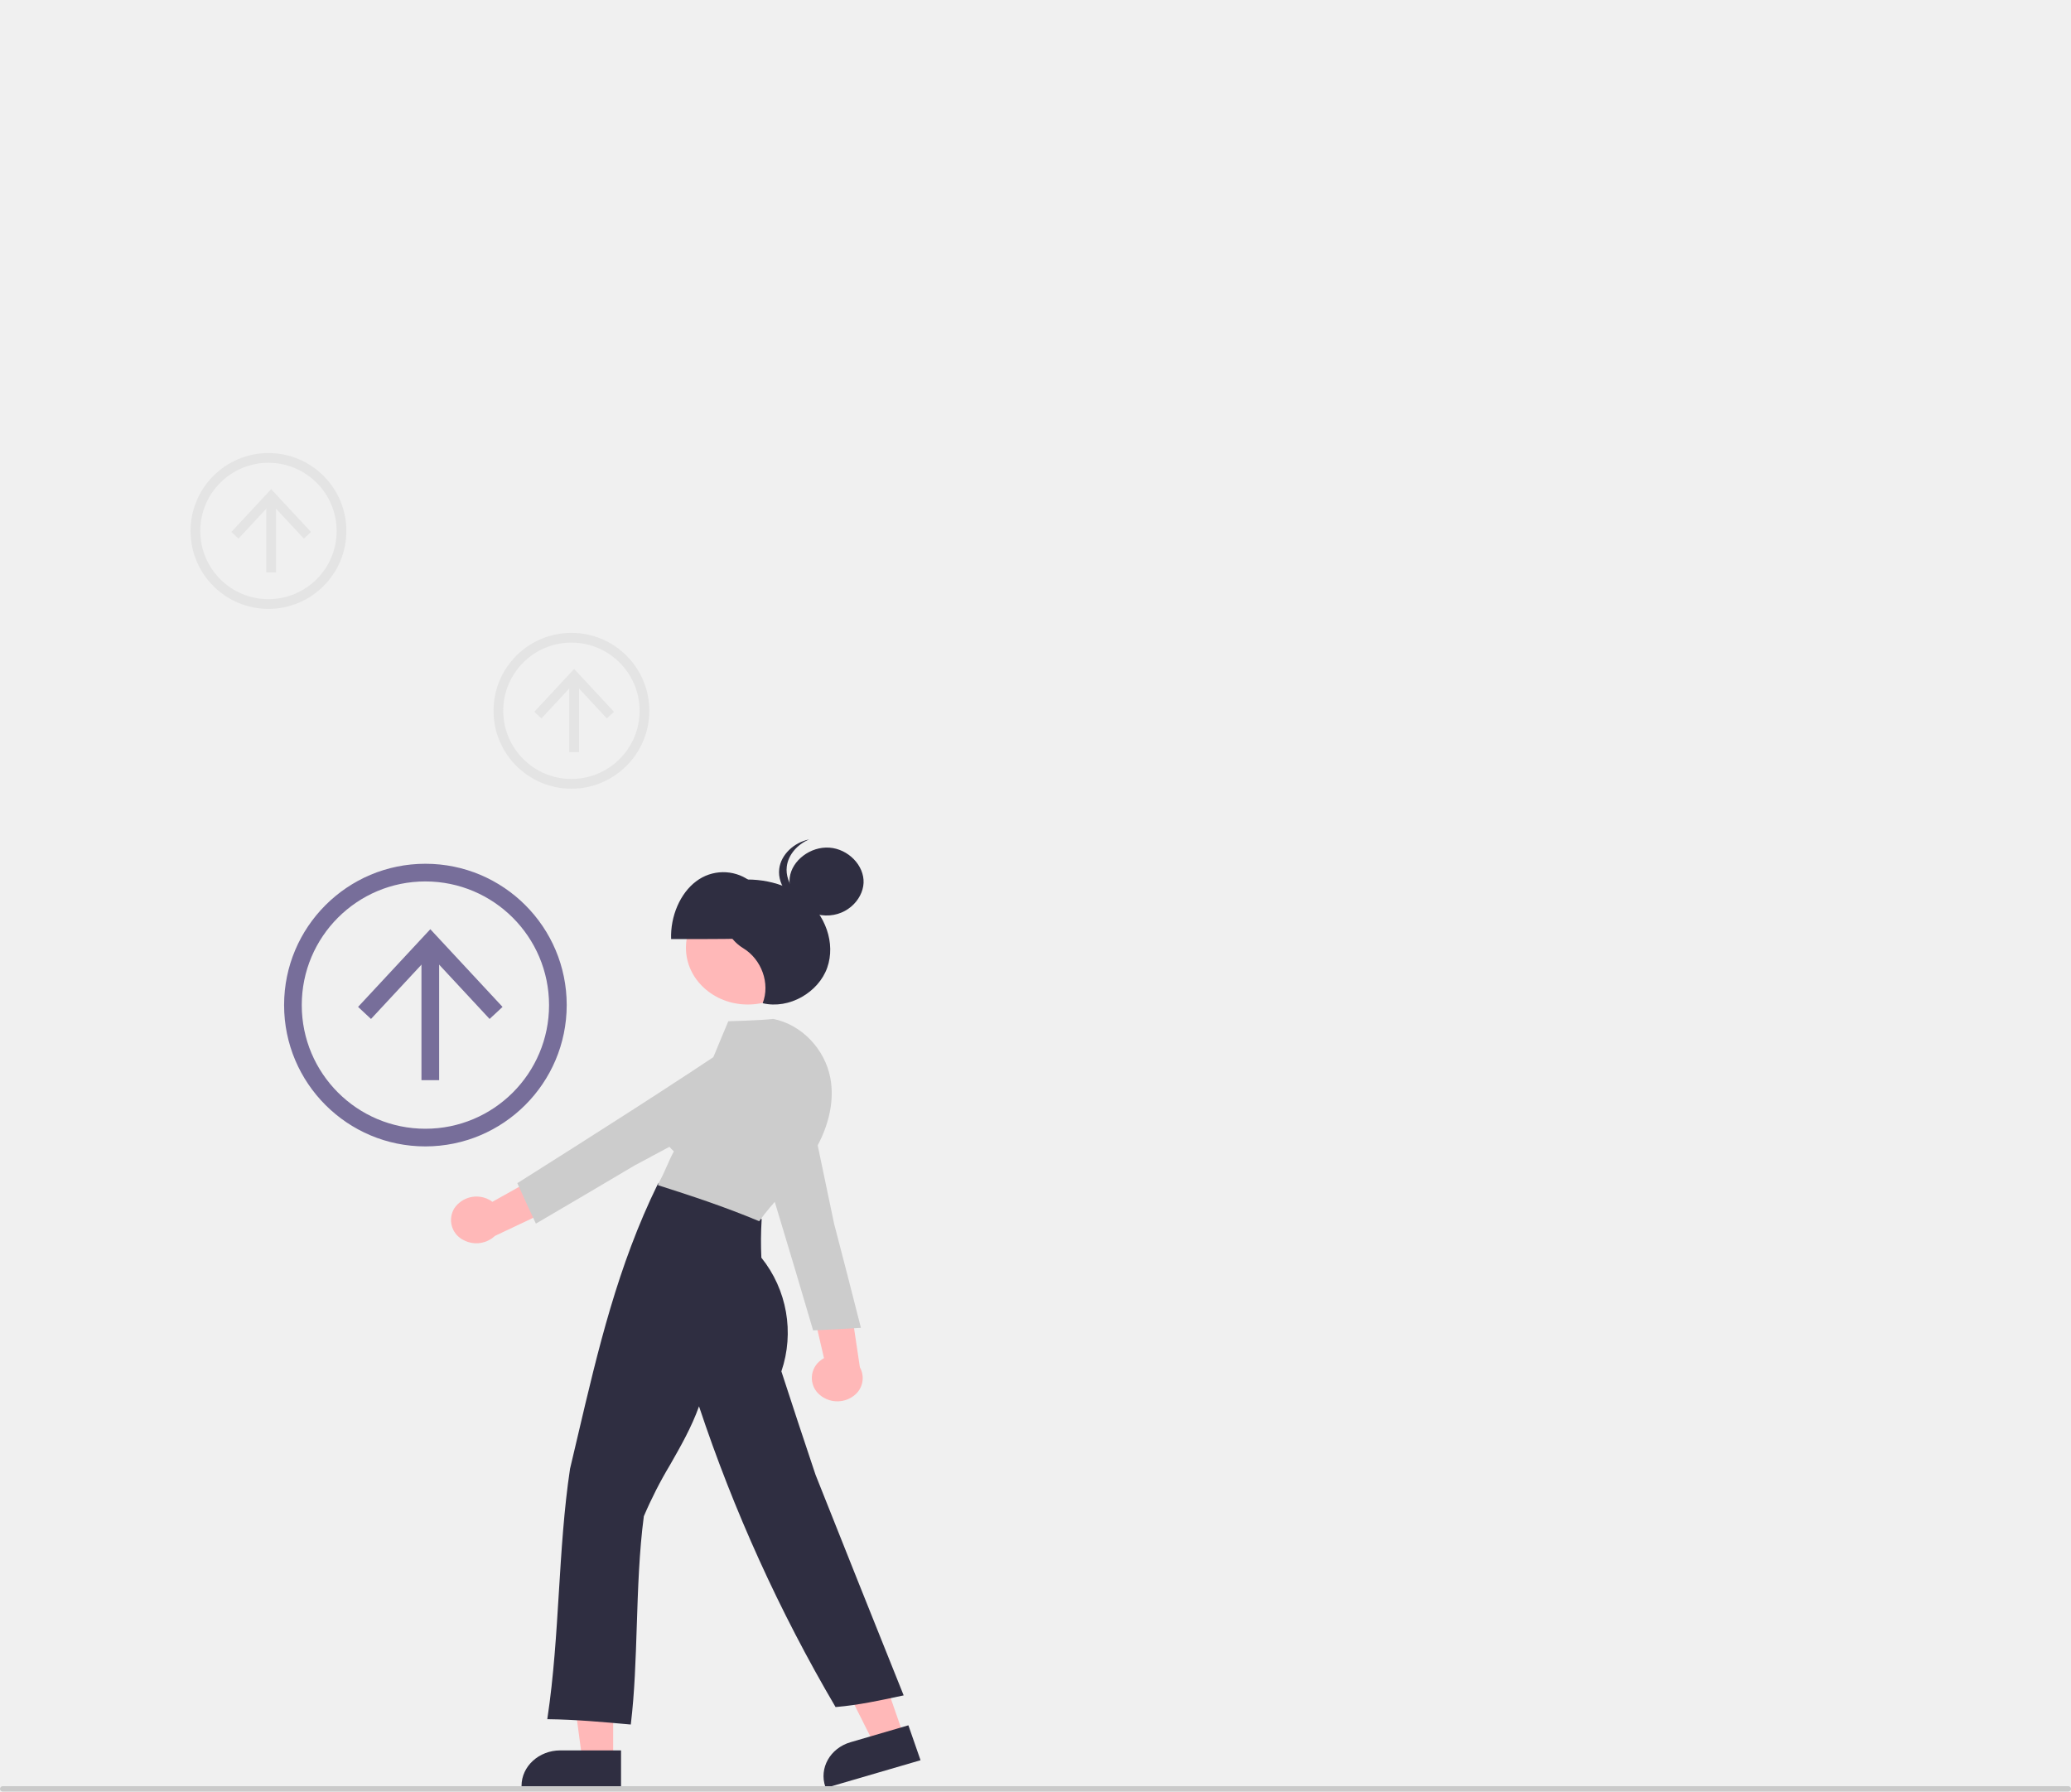
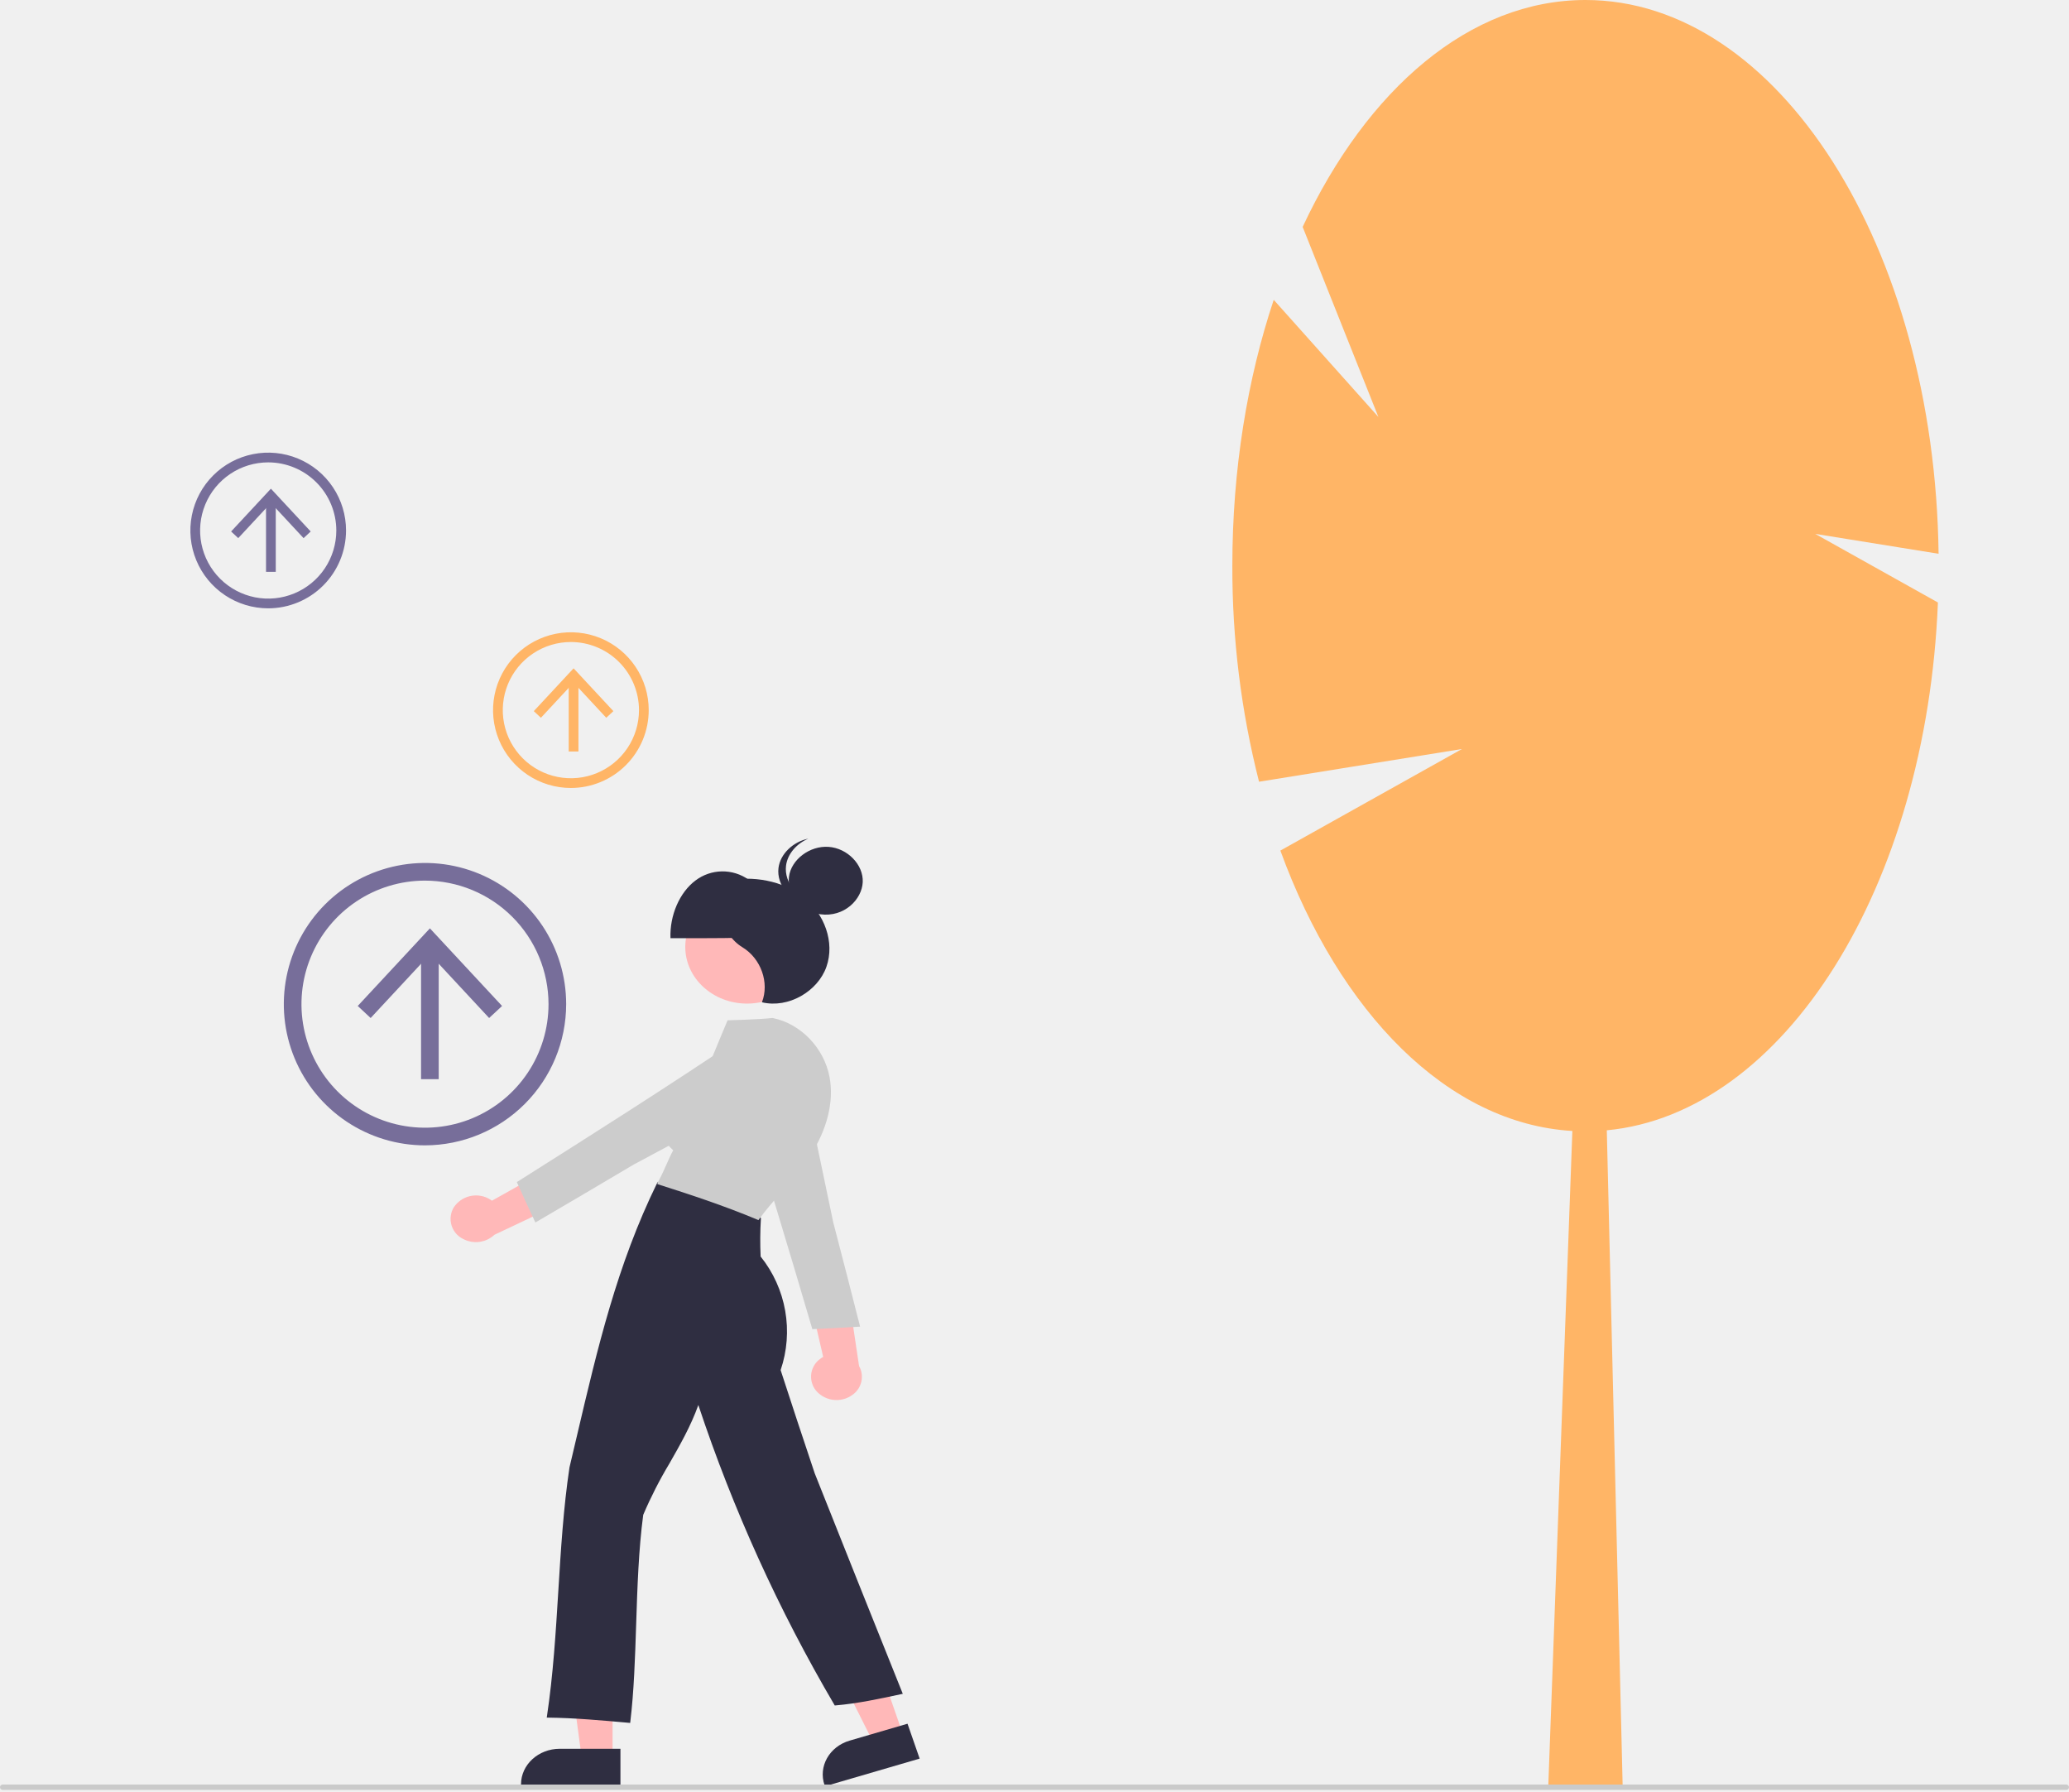
- <svg xmlns="http://www.w3.org/2000/svg" data-name="Layer 1" width="774" height="669.5" viewBox="0 0 774 669.5">
-   <path d="M938.215,322.383C936.733,207.584,878.168,115.25,806.131,115.25c-43.291,0-81.718,33.346-105.815,84.873l28.332,71.087-39.154-43.816c-9.876,29.647-15.481,63.496-15.481,99.445a324.209,324.209,0,0,0,9.987,80.809l75.928-12.241-67.951,37.996c22.137,60.691,62.599,102.141,109.236,104.876l-8.988,244.518,27.814.993-5.945-245.757c66.412-6.324,119.61-91.204,123.871-197.428l-45.894-25.663Z" transform="translate(-213 -115.25)" fill="#f0f0f0" />
-   <rect x="157.515" y="354.402" width="6.602" height="49.253" fill="#776e9a" />
-   <polygon points="187.815 376.276 182.98 380.779 160.823 356.936 138.658 380.779 133.823 376.276 160.823 347.243 187.815 376.276" fill="#776e9a" />
-   <path d="M371.988,543.66a52.812,52.812,0,1,1,52.812-52.812A52.872,52.872,0,0,1,371.988,543.66Zm0-99.023a46.211,46.211,0,1,0,46.211,46.211A46.263,46.263,0,0,0,371.988,444.638Z" transform="translate(-213 -115.25)" fill="#776e9a" />
-   <rect x="212.752" y="253.931" width="3.64" height="27.155" fill="#e4e4e4" />
-   <polygon points="229.458 265.992 226.793 268.475 214.576 255.328 202.356 268.475 199.69 265.992 214.576 249.984 229.458 265.992" fill="#e4e4e4" />
-   <path d="M426.564,409.986a29.118,29.118,0,1,1,29.118-29.118A29.151,29.151,0,0,1,426.564,409.986Zm0-54.596A25.478,25.478,0,1,0,452.042,380.868,25.507,25.507,0,0,0,426.564,355.39Z" transform="translate(-213 -115.25)" fill="#e4e4e4" />
-   <rect x="99.523" y="186.739" width="3.64" height="27.155" fill="#e4e4e4" />
-   <polygon points="116.229 198.799 113.563 201.282 101.346 188.136 89.126 201.282 86.46 198.799 101.346 182.792 116.229 198.799" fill="#e4e4e4" />
-   <path d="M313.334,342.793a29.118,29.118,0,1,1,29.118-29.118A29.151,29.151,0,0,1,313.334,342.793Zm0-54.596a25.478,25.478,0,1,0,25.478,25.478A25.507,25.507,0,0,0,313.334,288.197Z" transform="translate(-213 -115.25)" fill="#e4e4e4" />
-   <path d="M518.732,635.919a8.225,8.225,0,0,1,.958-12.302,9.563,9.563,0,0,1,1.261-.835l-6.993-30.134,16.265,5.84,4.147,27.721a8.218,8.218,0,0,1-2.215,10.588A10.13,10.13,0,0,1,518.732,635.919Z" transform="translate(-213 -115.25)" fill="#ffb8b8" />
-   <path d="M516.885,612.407l-.087-.296c-8.793-29.805-17.882-60.615-28.978-94.162l-.073-.22.245-.131c6.185-3.308,15.481-3.087,21.624.512,5.683,3.33,8.556,9.772,7.002,15.683l8.093,38.673c3.29,12.642,6.696,25.727,9.95,38.629l.092.366-.504.029c-5.926.345-12.048.703-16.953.9Z" transform="translate(-213 -115.25)" fill="#ccc" />
-   <polygon points="229.16 657.57 217.627 657.57 212.138 616.801 229.16 616.801 229.16 657.57" fill="#ffb8b8" />
-   <path d="M445.102,783.066H407.914v-.431c0-7.315,6.493-13.266,14.475-13.266h22.713Z" transform="translate(-213 -115.25)" fill="#2f2e41" />
-   <polygon points="337.837 648.851 326.848 652.06 308.113 614.743 324.331 610.006 337.837 648.851" fill="#ffb8b8" />
-   <path d="M521.602,783.391l-.143-.411c-2.423-6.97,1.792-14.446,9.397-16.667l21.641-6.32,4.537,13.05Z" transform="translate(-213 -115.25)" fill="#2f2e41" />
-   <ellipse cx="279.463" cy="354.21" rx="23.105" ry="21.175" fill="#ffb8b8" />
-   <path d="M502.837,465.536c.131-8.541-3.769-16.999-9.799-21.252a16.778,16.778,0,0,0-19.88.322c-5.937,4.446-9.654,13.028-9.34,21.562C477.121,466.203,490.424,466.237,502.837,465.536Z" transform="translate(-213 -115.25)" fill="#2f2e41" />
-   <path d="M448.745,759.697l-.463-.041c-10.034-.903-20.409-1.835-30.214-1.942l-.533-.006.073-.484c2.323-15.42,3.308-31.45,4.26-46.954.941-15.308,1.913-31.137,4.178-46.17.958-4.026,1.892-8.003,2.823-11.967,7.7-32.798,14.974-63.778,29.987-94.444l.142-.29.344.038c14.087,1.562,27.623,6.272,38.114,13.263l.203.135-.01.23a131.259,131.259,0,0,0-.102,14.173,44.825,44.825,0,0,1,7.482,42.489c4.131,12.652,8.402,25.731,12.759,38.632,10.582,26.587,21.532,54.101,32.756,81.99l.184.457-.518.111c-8.076,1.738-16.407,3.529-24.625,4.225l-.31.026-.147-.252a587.307,587.307,0,0,1-50.883-112.127c-2.805,7.839-6.845,14.914-10.759,21.768a157.116,157.116,0,0,0-9.861,19.314c-1.732,13.037-2.192,27.161-2.636,40.819-.42,12.914-.817,25.112-2.193,36.582Z" transform="translate(-213 -115.25)" fill="#2f2e41" />
-   <path d="M484.575,444.676c10.015-1.978,21.093-.096,28.958,6.097s11.859,16.906,8.628,26.094-14.201,15.652-24.12,13.28c2.841-7.339-.356-16.349-7.302-20.576C482.502,464.556,480.235,452.588,484.575,444.676Z" transform="translate(-213 -115.25)" fill="#2f2e41" />
-   <path d="M496.735,571.62l-.366-.153c-12.776-5.342-25.304-9.441-37.042-13.181l-.36-.071-.001-.956.234.075c.049-.099.104-.212.16-.325.16-.325.27-.546.363-.693l-.003-.001c.979-1.827,1.757-3.593,2.509-5.301.776-1.763,1.578-3.582,2.613-5.508a15.688,15.688,0,0,1-4.023-17.957c2.593-5.632,9.204-10.019,16.151-10.746,2.545-6.422,8.217-19.916,8.217-19.916s11.927-.3,16.723-.858l.081-.009.079.016c10.471,2.103,19.213,11.183,21.258,22.083,1.727,9.199-.895,19.721-7.382,29.628A128.753,128.753,0,0,1,504.93,561.617c-2.922,3.348-5.682,6.511-7.974,9.696Z" transform="translate(-213 -115.25)" fill="#ccc" />
-   <path d="M519.392,459.105v0Z" transform="translate(-213 -115.25)" fill="#2f2e41" />
-   <path d="M519.861,457.224c-7.011-.959-12.515-7.527-11.718-13.982s7.763-11.73,14.831-11.229,13.067,6.694,12.771,13.185S528.812,458.449,519.861,457.224Z" transform="translate(-213 -115.25)" fill="#2f2e41" />
-   <path d="M518.766,453.039c-7.011-.959-12.515-7.527-11.718-13.982.545-4.416,3.979-8.277,8.355-10.117-5.654,1.134-10.52,5.649-11.178,10.979-.797,6.455,4.708,13.023,11.718,13.982a14.465,14.465,0,0,0,7.688-.985A14.866,14.866,0,0,1,518.766,453.039Z" transform="translate(-213 -115.25)" fill="#2f2e41" />
-   <path d="M382.776,566.822a9.996,9.996,0,0,1,12.976-3.271,9.611,9.611,0,0,1,1.279.811l28.672-16.083-.589,16.001-27.137,12.82a10.15,10.15,0,0,1-11.631,1.614A8.342,8.342,0,0,1,382.776,566.822Z" transform="translate(-213 -115.25)" fill="#ffb8b8" />
-   <path d="M406.351,557.392l.276-.174c27.734-17.528,56.404-35.648,87.22-56.413l.202-.136.216.168c5.464,4.242,8.334,12.349,6.678,18.855-1.532,6.02-7.202,10.649-13.802,11.276L450.049,550.846c-11.909,7.055-24.237,14.358-36.426,21.469l-.346.202-.198-.426c-2.33-5.005-4.737-10.177-6.574-14.349Z" transform="translate(-213 -115.25)" fill="#ccc" />
-   <path d="M986,784.75H214a1,1,0,0,1,0-2H986a1,1,0,0,1,0,2Z" transform="translate(-213 -115.25)" fill="#cacaca" />
+ <svg xmlns="http://www.w3.org/2000/svg" width="774" height="670" viewBox="0 0 774 670" fill="none">
+   <g clip-path="url(#clip0_410_58)">
+     <path d="M725.215 207.133C723.733 92.334 665.168 0 593.131 0C549.84 0 511.413 33.346 487.316 84.873L515.648 155.96L476.493 112.144C466.617 141.792 461.012 175.64 461.012 211.589C460.932 238.838 464.287 265.988 470.999 292.398L546.927 280.157L478.976 318.153C501.113 378.844 541.574 420.295 588.212 423.03L579.224 667.548L607.038 668.541L601.093 422.784C667.505 416.46 720.703 331.58 724.964 225.356L679.07 199.694L725.215 207.133Z" fill="#FFB566" />
+     <path d="M164.117 354.402H157.516V403.655H164.117V354.402Z" fill="#776E9A" />
+     <path d="M187.815 376.276L182.98 380.779L160.823 356.936L138.658 380.779L133.823 376.276L160.823 347.243L187.815 376.276Z" fill="#776E9A" />
+     <path d="M158.988 428.41C148.543 428.41 138.332 425.313 129.647 419.51C120.962 413.707 114.193 405.459 110.196 395.809C106.199 386.158 105.153 375.54 107.191 365.295C109.228 355.051 114.258 345.64 121.644 338.254C129.03 330.869 138.44 325.839 148.685 323.801C158.929 321.763 169.548 322.809 179.198 326.806C188.848 330.803 197.096 337.573 202.9 346.257C208.703 354.942 211.8 365.153 211.8 375.598C211.784 389.6 206.215 403.024 196.314 412.925C186.413 422.825 172.99 428.395 158.988 428.41ZM158.988 329.388C149.848 329.388 140.914 332.098 133.315 337.176C125.715 342.253 119.792 349.47 116.295 357.914C112.797 366.358 111.882 375.65 113.665 384.613C115.448 393.577 119.849 401.811 126.312 408.274C132.775 414.737 141.009 419.138 149.973 420.921C158.937 422.704 168.228 421.789 176.672 418.291C185.116 414.794 192.333 408.871 197.411 401.272C202.488 393.672 205.198 384.738 205.198 375.598C205.185 363.347 200.312 351.601 191.648 342.938C182.985 334.274 171.239 329.401 158.988 329.388Z" fill="#776E9A" />
+     <path d="M216.393 253.932H212.753V281.087H216.393V253.932Z" fill="#FFB566" />
+     <path d="M229.458 265.992L226.793 268.475L214.576 255.328L202.356 268.475L199.69 265.992L214.576 249.984L229.458 265.992Z" fill="#FFB566" />
+     <path d="M213.564 294.736C207.805 294.736 202.176 293.028 197.387 289.829C192.599 286.629 188.867 282.082 186.663 276.761C184.459 271.44 183.882 265.586 185.006 259.937C186.129 254.289 188.903 249.101 192.975 245.028C197.047 240.956 202.235 238.183 207.884 237.06C213.532 235.936 219.387 236.513 224.707 238.716C230.028 240.92 234.576 244.652 237.775 249.441C240.975 254.229 242.682 259.859 242.682 265.618C242.674 273.338 239.603 280.739 234.144 286.198C228.685 291.657 221.284 294.727 213.564 294.736ZM213.564 240.14C208.525 240.14 203.599 241.634 199.409 244.434C195.22 247.233 191.954 251.212 190.026 255.868C188.097 260.524 187.593 265.646 188.576 270.589C189.559 275.531 191.985 280.071 195.548 283.634C199.112 287.197 203.651 289.624 208.594 290.607C213.536 291.59 218.659 291.085 223.314 289.157C227.97 287.229 231.949 283.963 234.749 279.773C237.548 275.583 239.042 270.657 239.043 265.618C239.035 258.863 236.348 252.387 231.572 247.611C226.795 242.834 220.319 240.147 213.564 240.14Z" fill="#FFB566" />
+     <path d="M103.162 186.739H99.522V213.894H103.162V186.739Z" fill="#776E9A" />
+     <path d="M116.229 198.799L113.563 201.282L101.346 188.136L89.126 201.282L86.46 198.799L101.346 182.792L116.229 198.799Z" fill="#776E9A" />
+     <path d="M100.335 227.543C94.576 227.543 88.946 225.835 84.158 222.636C79.369 219.436 75.637 214.889 73.433 209.568C71.229 204.247 70.653 198.393 71.776 192.745C72.9 187.096 75.673 181.908 79.745 177.836C83.817 173.763 89.006 170.99 94.654 169.867C100.303 168.743 106.157 169.32 111.478 171.524C116.798 173.727 121.346 177.46 124.546 182.248C127.745 187.036 129.453 192.666 129.453 198.425C129.444 206.145 126.374 213.546 120.915 219.005C115.456 224.464 108.055 227.534 100.335 227.543ZM100.335 172.947C95.296 172.947 90.37 174.441 86.18 177.241C81.99 180.04 78.724 184.02 76.796 188.675C74.868 193.331 74.363 198.453 75.346 203.396C76.329 208.338 78.756 212.878 82.319 216.441C85.882 220.004 90.422 222.431 95.364 223.414C100.307 224.397 105.429 223.892 110.085 221.964C114.74 220.036 118.72 216.77 121.519 212.58C124.319 208.39 125.813 203.464 125.813 198.425C125.805 191.67 123.119 185.194 118.342 180.418C113.566 175.641 107.09 172.955 100.335 172.947Z" fill="#776E9A" />
+     <path d="M305.733 520.67C304.92 519.832 304.294 518.831 303.898 517.733C303.502 516.636 303.344 515.466 303.434 514.302C303.525 513.139 303.862 512.008 304.424 510.984C304.985 509.961 305.758 509.069 306.691 508.368C307.088 508.056 307.51 507.777 307.951 507.532L300.958 477.398L317.223 483.238L321.371 510.959C322.345 512.693 322.658 514.722 322.251 516.669C321.844 518.616 320.744 520.35 319.156 521.548C317.199 523.069 314.751 523.82 312.278 523.658C309.804 523.497 307.475 522.433 305.733 520.67Z" fill="#FFB8B8" />
+     <path d="M303.885 497.157L303.798 496.861C295.005 467.056 285.916 436.246 274.82 402.699L274.747 402.479L274.992 402.348C281.177 399.041 290.473 399.261 296.615 402.86C302.298 406.19 305.171 412.632 303.618 418.544L311.711 457.217C315.002 469.858 318.407 482.944 321.661 495.846L321.754 496.211L321.25 496.241C315.324 496.586 309.202 496.944 304.297 497.141L303.885 497.157Z" fill="#CCCCCC" />
+     <path d="M229.16 657.57H217.627L212.138 616.801H229.16V657.57Z" fill="#FFB8B8" />
+     <path d="M232.102 667.816H194.914V667.385C194.914 660.07 201.408 654.119 209.389 654.119H232.102V667.816Z" fill="#2F2E41" />
+     <path d="M337.837 648.851L326.848 652.06L308.113 614.743L324.331 610.006L337.837 648.851Z" fill="#FFB8B8" />
+     <path d="M308.602 668.141L308.459 667.731C306.036 660.761 310.251 653.285 317.856 651.064L339.497 644.744L344.034 657.794L308.602 668.141Z" fill="#2F2E41" />
+     <path d="M279.464 375.385C292.224 375.385 302.569 365.905 302.569 354.21C302.569 342.516 292.224 333.035 279.464 333.035C266.703 333.035 256.358 342.516 256.358 354.21C256.358 365.905 266.703 375.385 279.464 375.385Z" fill="#FFB8B8" />
+     <path d="M289.837 350.286C289.968 341.745 286.068 333.287 280.038 329.034C277.122 326.962 273.621 325.875 270.045 325.933C266.469 325.991 263.005 327.191 260.158 329.356C254.221 333.803 250.504 342.384 250.818 350.918C264.121 350.953 277.423 350.987 289.837 350.286Z" fill="#2F2E41" />
+     <path d="M235.744 644.447L235.282 644.406C225.248 643.503 214.873 642.571 205.068 642.464L204.534 642.458L204.607 641.974C206.93 626.554 207.915 610.524 208.867 595.021C209.808 579.713 210.78 563.884 213.045 548.85C214.003 544.824 214.937 540.847 215.868 536.883C223.568 504.085 230.841 473.105 245.855 442.439L245.997 442.149L246.341 442.187C260.428 443.749 273.964 448.46 284.455 455.45L284.658 455.585L284.648 455.815C284.359 460.534 284.325 465.265 284.546 469.988C289.267 475.869 292.428 482.846 293.735 490.273C295.043 497.7 294.456 505.337 292.029 512.477C296.16 525.129 300.43 538.208 304.788 551.109C315.37 577.696 326.319 605.21 337.544 633.099L337.728 633.557L337.21 633.668C329.134 635.406 320.803 637.197 312.585 637.893L312.275 637.919L312.127 637.667C291.284 602.178 274.23 564.596 261.244 525.54C258.44 533.379 254.399 540.455 250.485 547.309C246.757 553.512 243.462 559.965 240.624 566.622C238.892 579.659 238.432 593.783 237.988 607.442C237.568 620.356 237.172 632.554 235.795 644.024L235.744 644.447Z" fill="#2F2E41" />
+     <path d="M271.576 329.426C281.591 327.448 292.668 329.33 300.534 335.522C308.399 341.715 312.393 352.428 309.162 361.616C305.931 370.804 294.961 377.268 285.042 374.896C287.883 367.557 284.686 358.547 277.74 354.319C269.503 349.306 267.235 337.338 271.576 329.426Z" fill="#2F2E41" />
+     <path d="M283.735 456.37L283.368 456.217C270.592 450.875 258.064 446.776 246.327 443.036L245.967 442.965L245.966 442.009L246.199 442.083C246.249 441.984 246.304 441.871 246.359 441.759C246.52 441.434 246.629 441.212 246.722 441.066L246.72 441.065C247.698 439.237 248.476 437.471 249.228 435.763C250.005 434.001 250.806 432.181 251.841 430.255C249.365 428.067 247.643 425.153 246.92 421.929C246.198 418.704 246.512 415.334 247.818 412.298C250.411 406.666 257.023 402.28 263.969 401.552C266.515 395.13 272.186 381.636 272.186 381.636C272.186 381.636 284.113 381.336 288.909 380.778L288.99 380.769L289.069 380.785C299.54 382.888 308.282 391.968 310.328 402.868C312.054 412.067 309.433 422.589 302.945 432.496C299.596 437.367 295.916 442.001 291.93 446.367C289.008 449.715 286.248 452.877 283.956 456.062L283.735 456.37Z" fill="#CCCCCC" />
+     <path d="M306.861 341.974C299.85 341.015 294.345 334.447 295.142 327.992C295.939 321.537 302.906 316.262 309.973 316.763C317.04 317.264 323.04 323.457 322.745 329.947C322.449 336.438 315.812 343.198 306.861 341.974Z" fill="#2F2E41" />
+     <path d="M305.767 337.789C298.756 336.829 293.251 330.262 294.048 323.807C294.594 319.391 298.027 315.53 302.404 313.69C296.75 314.824 291.884 319.339 291.226 324.669C290.429 331.124 295.934 337.692 302.944 338.651C305.549 339.028 308.207 338.687 310.632 337.665C309.028 337.973 307.384 338.015 305.767 337.789Z" fill="#2F2E41" />
+     <path d="M169.776 451.572C171.152 449.519 173.239 448.049 175.636 447.445C178.032 446.841 180.567 447.146 182.751 448.301C183.199 448.537 183.626 448.809 184.031 449.112L212.703 433.029L212.114 449.029L184.976 461.849C183.444 463.291 181.502 464.22 179.418 464.509C177.334 464.798 175.212 464.433 173.345 463.464C172.285 462.965 171.343 462.249 170.578 461.361C169.814 460.474 169.244 459.436 168.908 458.314C168.571 457.192 168.474 456.012 168.624 454.851C168.774 453.689 169.166 452.572 169.776 451.572Z" fill="#FFB8B8" />
+     <path d="M193.351 442.142L193.626 441.968C221.36 424.439 250.03 406.32 280.846 385.554L281.048 385.418L281.264 385.586C286.727 389.828 289.598 397.934 287.942 404.441C286.41 410.461 280.739 415.09 274.14 415.718L237.049 435.596C225.14 442.651 212.812 449.954 200.623 457.065L200.277 457.267L200.079 456.841C197.749 451.835 195.342 446.664 193.505 442.491L193.351 442.142Z" fill="#CCCCCC" />
+     <path d="M773 669.5H1C0.735 669.5 0.48 669.395 0.293 669.207C0.105 669.02 0 668.765 0 668.5C0 668.235 0.105 667.98 0.293 667.793C0.48 667.605 0.735 667.5 1 667.5H773C773.265 667.5 773.52 667.605 773.707 667.793C773.895 667.98 774 668.235 774 668.5C774 668.765 773.895 669.02 773.707 669.207C773.52 669.395 773.265 669.5 773 669.5Z" fill="#CACACA" />
+   </g>
+   <defs>
+     <clipPath id="clip0_410_58">
+       <rect width="774" height="669.5" fill="white" />
+     </clipPath>
+   </defs>
</svg>
